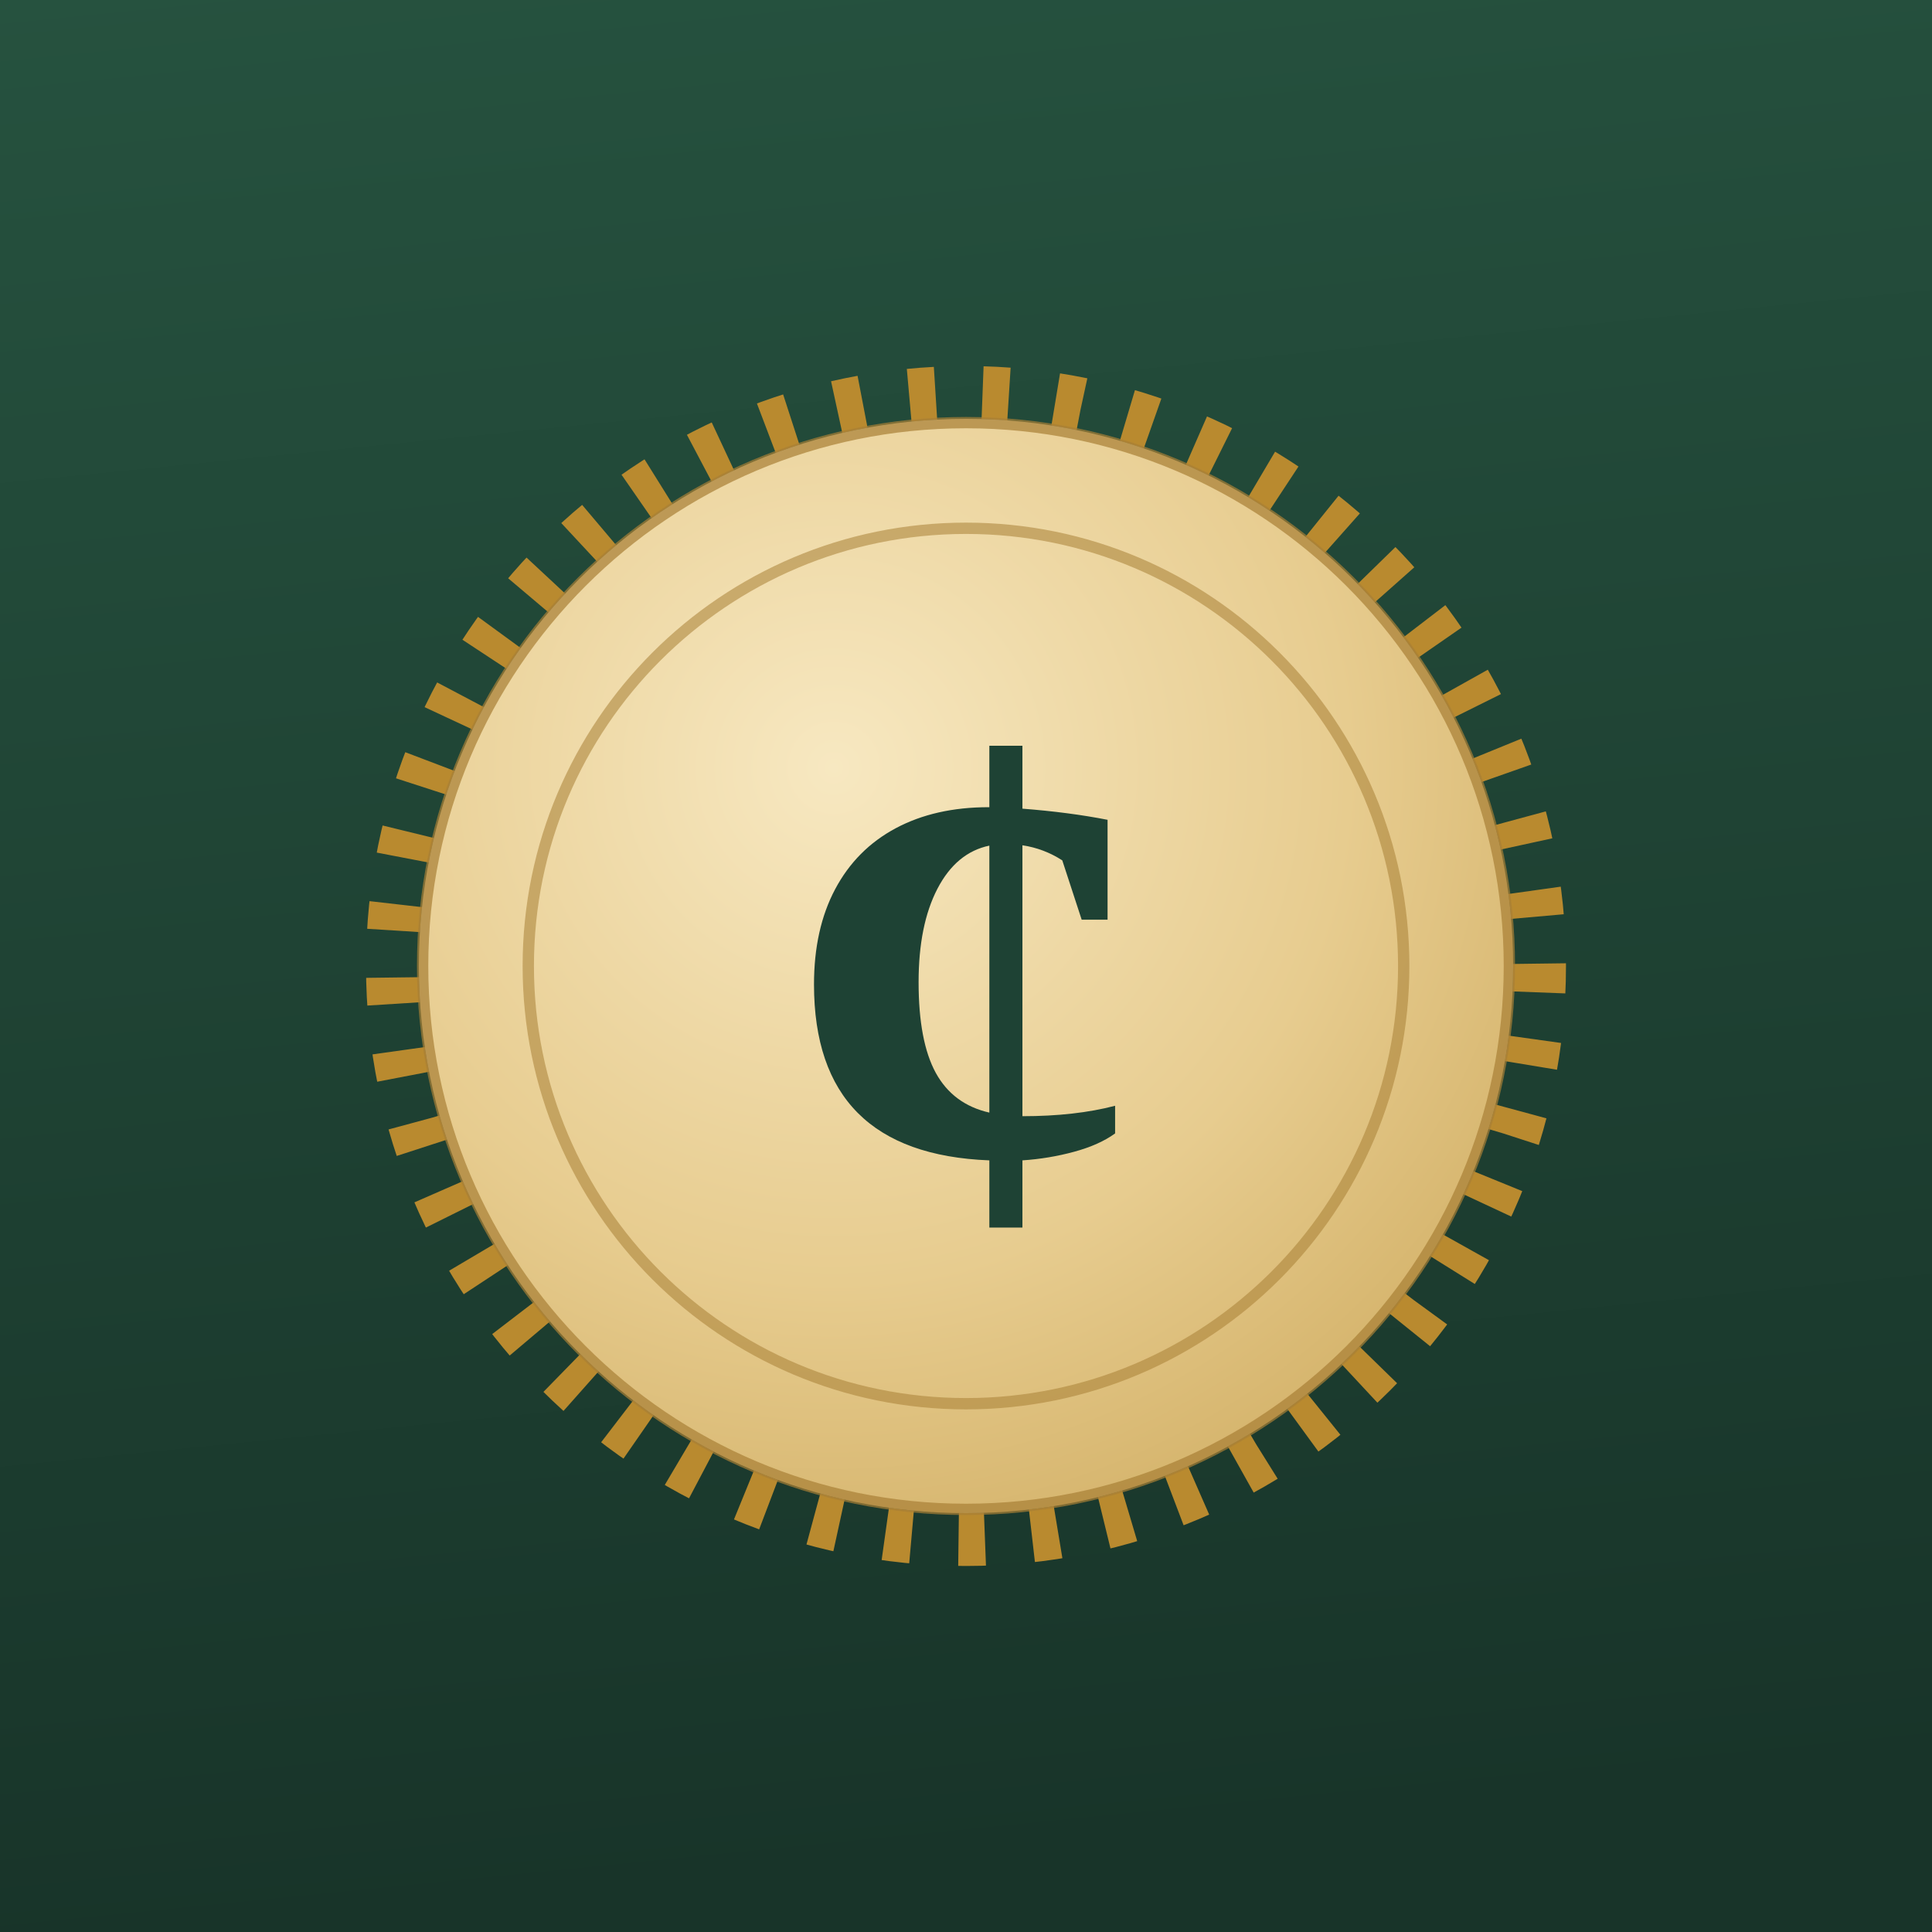
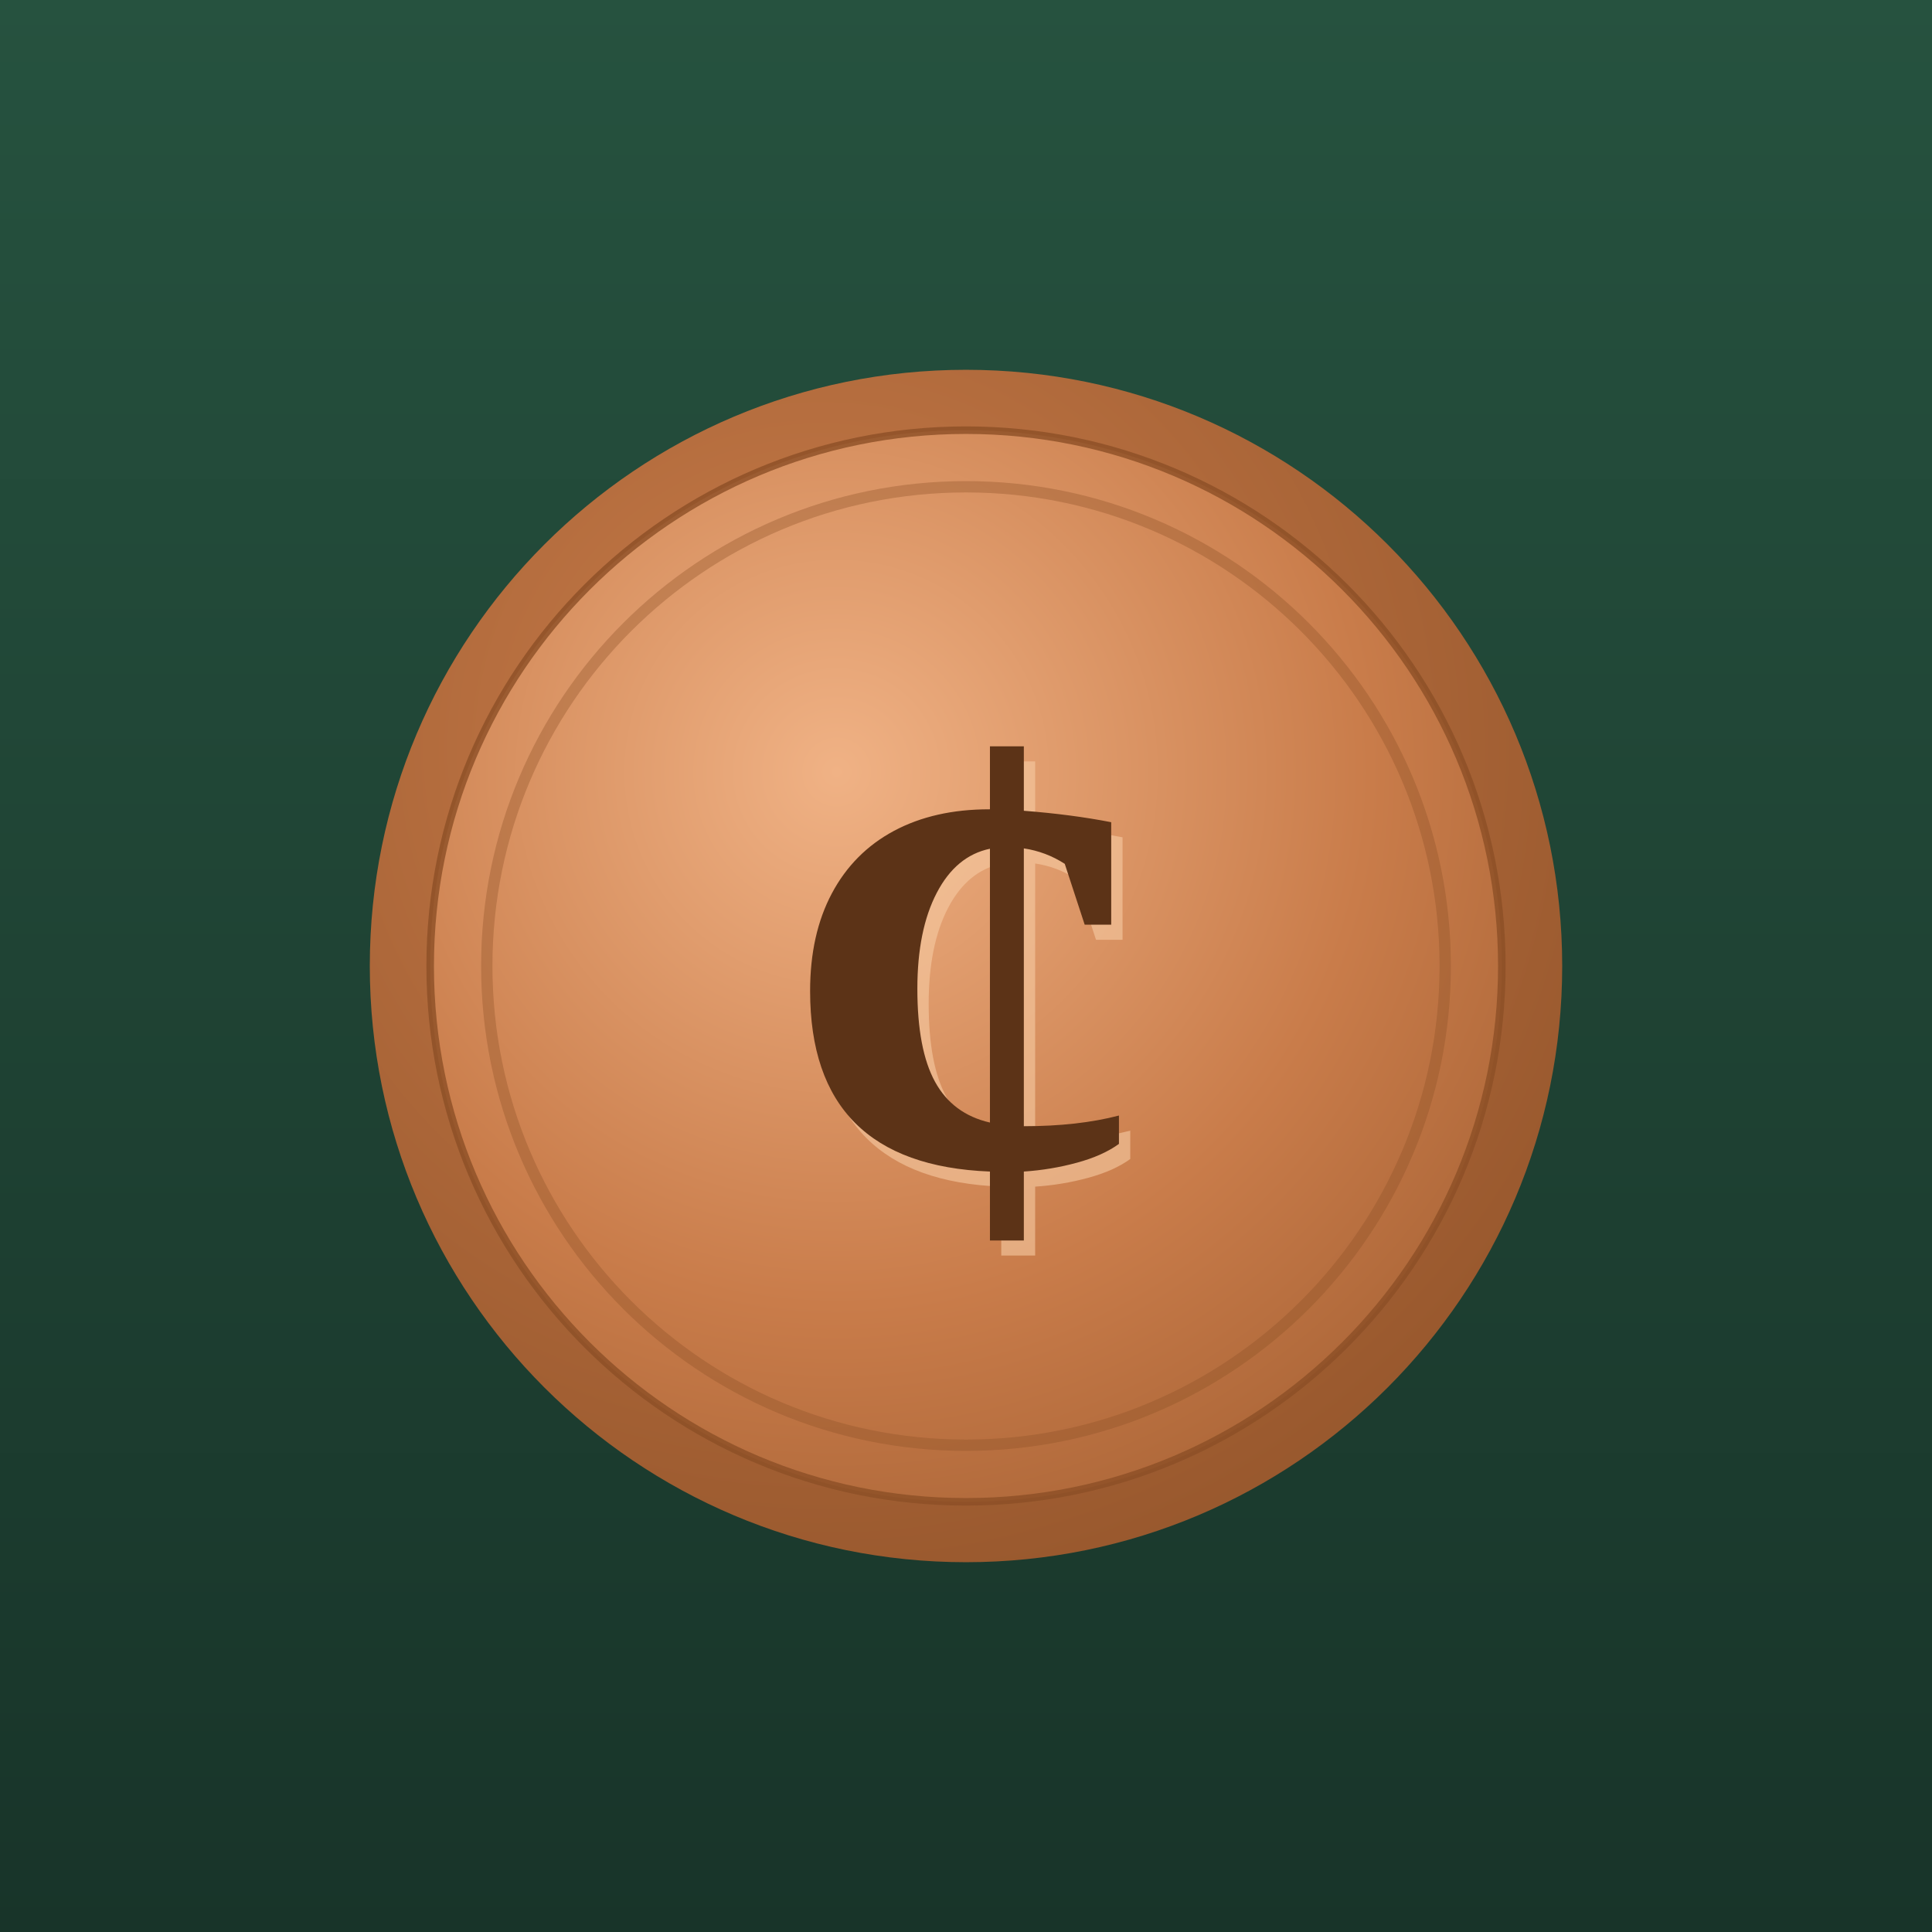
<svg xmlns="http://www.w3.org/2000/svg" viewBox="0 0 512 512">
  <defs>
-     <linearGradient id="bg" x1="0" y1="0" x2="0.1" y2="1">
+     <linearGradient id="bg" x1="0" y1="0" x2="0" y2="1">
      <stop offset="0" stop-color="#26523F" />
      <stop offset="1" stop-color="#183429" />
    </linearGradient>
-     <radialGradient id="coin" cx="0.38" cy="0.32" r="0.85">
-       <stop offset="0" stop-color="#F7E8C1" />
-       <stop offset="0.55" stop-color="#E7CC8F" />
-       <stop offset="1" stop-color="#CDA95C" />
+     <radialGradient id="rim" cx="0.38" cy="0.32" r="0.9">
+       <stop offset="0" stop-color="#C97C4A" />
+       <stop offset="1" stop-color="#8C4F26" />
+     </radialGradient>
+     <radialGradient id="face" cx="0.38" cy="0.32" r="0.9">
+       <stop offset="0" stop-color="#F0B285" />
+       <stop offset="0.55" stop-color="#C97C4A" />
+       <stop offset="1" stop-color="#9C5A2E" />
    </radialGradient>
  </defs>
  <rect width="512" height="512" fill="url(#bg)" />
-   <circle cx="256" cy="256" r="152" fill="none" stroke="#B98A2F" stroke-width="14" stroke-dasharray="7 12.48" />
-   <circle cx="256" cy="256" r="145" fill="url(#coin)" />
-   <circle cx="256" cy="256" r="144" fill="none" stroke="#A87F35" stroke-width="3" opacity="0.7" />
-   <circle cx="256" cy="256" r="116" fill="none" stroke="#A87F35" stroke-width="3" opacity="0.55" />
-   <text x="256" y="270" font-family="Georgia, 'Times New Roman', serif" font-size="195" font-weight="bold" fill="#1E4234" text-anchor="middle" dominant-baseline="middle">¢</text>
+   <circle cx="256" cy="256" r="158" fill="url(#rim)" />
+   <circle cx="256" cy="256" r="142" fill="url(#face)" />
+   <circle cx="256" cy="256" r="142" fill="none" stroke="#8C4F26" stroke-width="2" opacity="0.8" />
+   <circle cx="256" cy="256" r="127" fill="none" stroke="#8C4F26" stroke-width="3" opacity="0.35" />
+   <text x="259" y="276" font-family="Georgia, 'Times New Roman', serif" font-size="200" font-weight="bold" fill="#F7CBA3" opacity="0.6" text-anchor="middle" dominant-baseline="middle">¢</text>
+   <text x="256" y="272" font-family="Georgia, 'Times New Roman', serif" font-size="200" font-weight="bold" fill="#5C3317" text-anchor="middle" dominant-baseline="middle">¢</text>
</svg>
